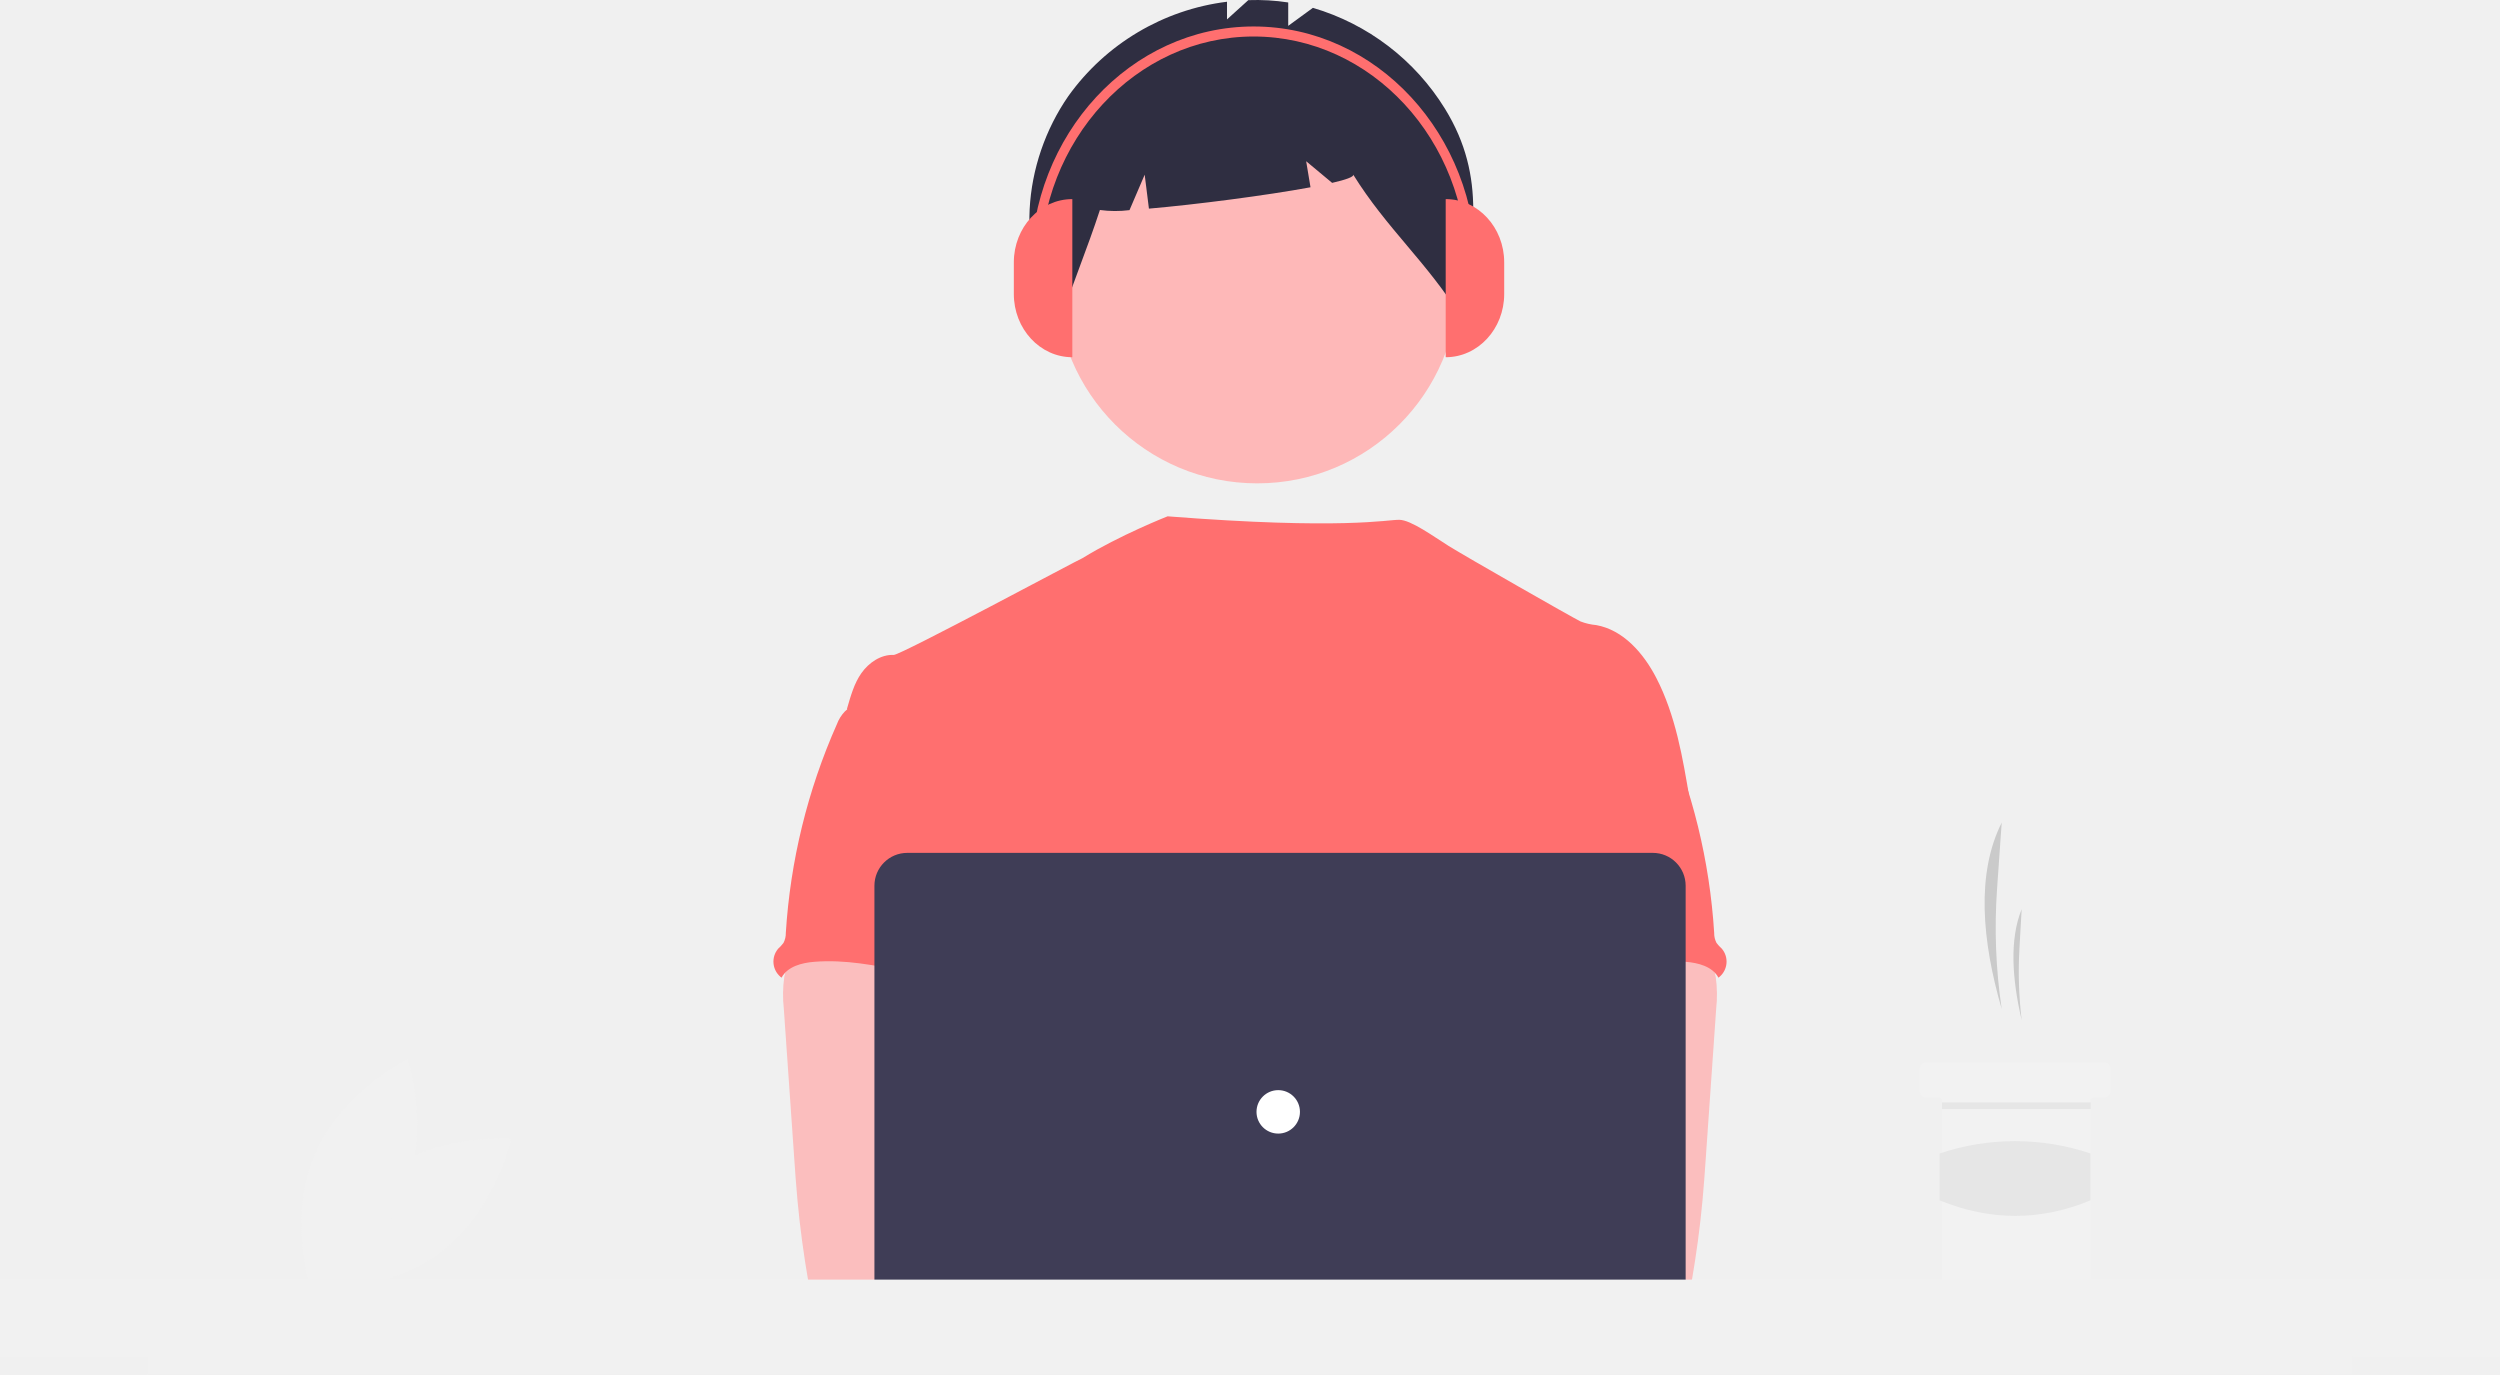
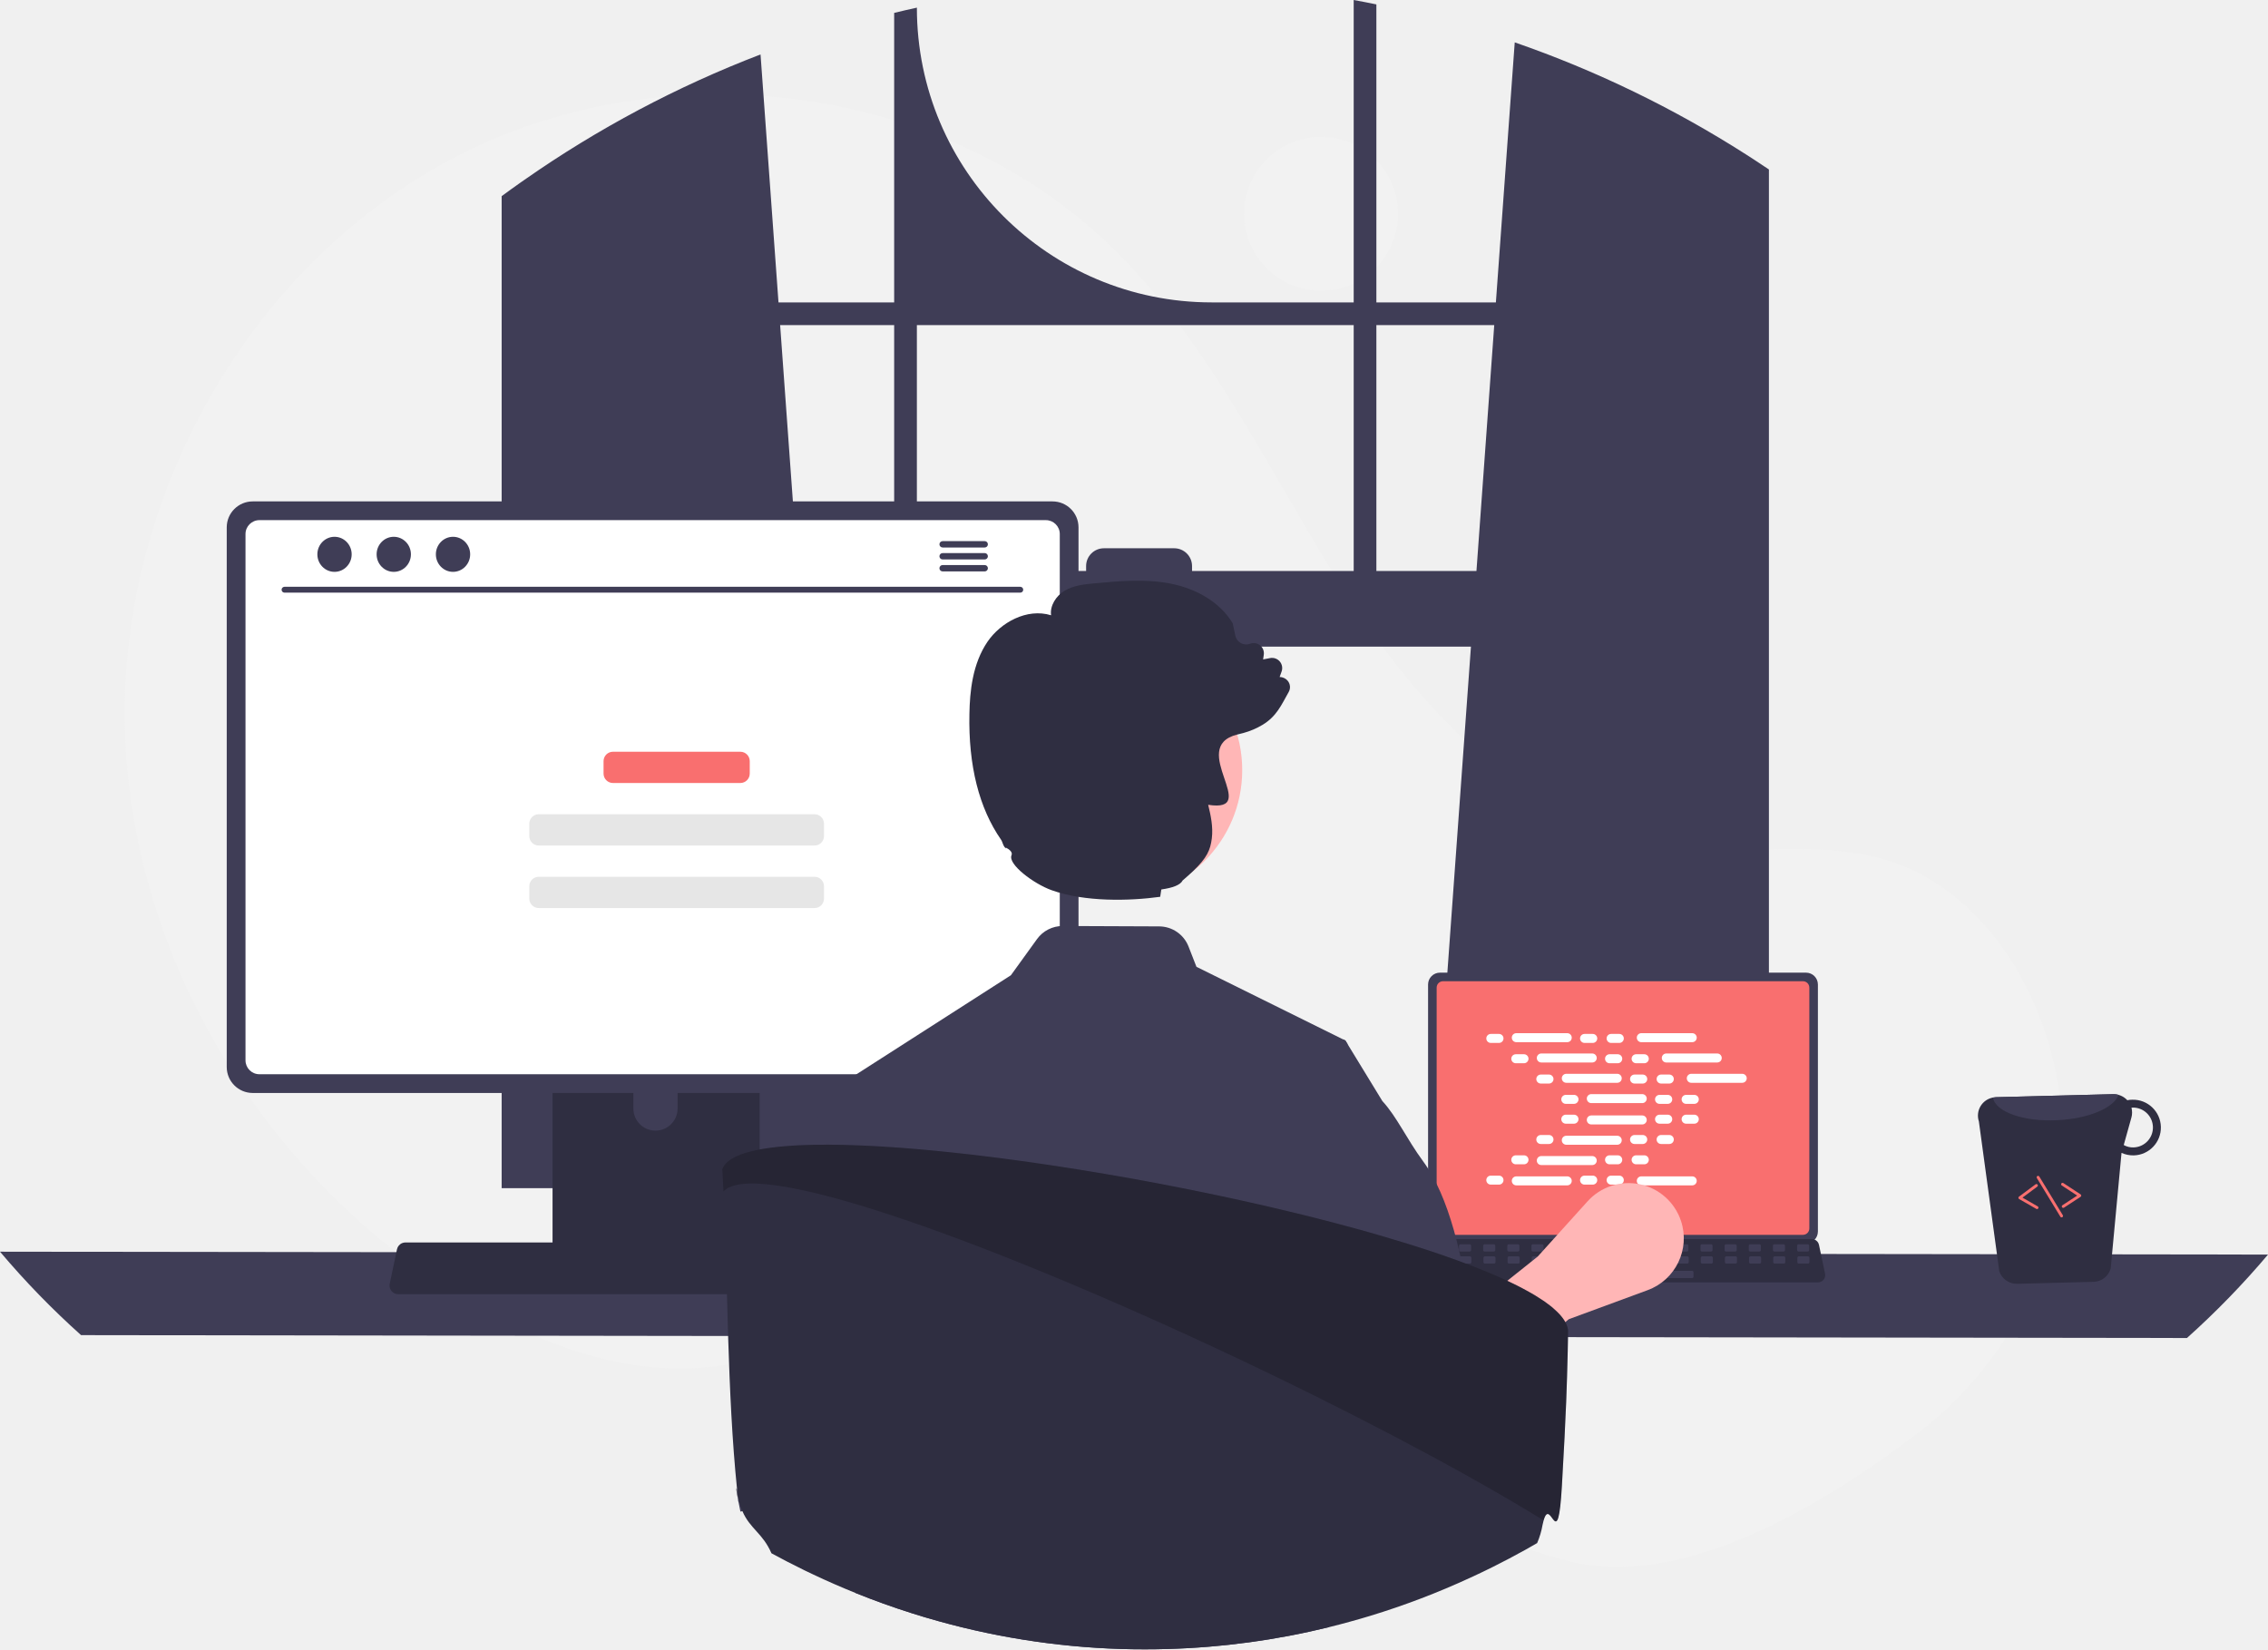
- <svg xmlns="http://www.w3.org/2000/svg" id="a57f6051-90d9-4b0f-831b-7c7398482616" data-name="Layer 1" width="878.63" height="483" viewBox="0 0 878.63 483">
-   <path d="M294.716,621.203c-19.511,14.544-25.04,40.135-25.04,40.135s26.104,2.009,45.615-12.535,25.04-40.135,25.04-40.135S314.227,606.659,294.716,621.203Z" transform="translate(-160.6848 -208.5)" fill="#f1f1f1" />
-   <path d="M302.844,628.032c-9.377,22.456-32.862,34.028-32.862,34.028s-8.281-24.837,1.096-47.293,32.862-34.028,32.862-34.028S312.221,605.576,302.844,628.032Z" transform="translate(-160.6848 -208.5)" fill="#f1f1f1" />
-   <path d="M864.187,563.114h0a194.657,194.657,0,0,1-1.633-42.195l1.633-23.307h0c-9,17.908-6.966,41.479,0,65.502Z" transform="translate(-160.6848 -208.5)" fill="#cacaca" />
-   <path d="M871.205,567.013h0a143.091,143.091,0,0,1-.786-25.116l.786-13.873h0C866.875,538.683,867.854,552.713,871.205,567.013Z" transform="translate(-160.6848 -208.5)" fill="#cacaca" />
-   <path d="M902.401,584.17v7.798a2.352,2.352,0,0,1-2.339,2.339h-3.899a.777.777,0,0,0-.78.78v63.943a2.351,2.351,0,0,1-2.339,2.339H845.476a2.341,2.341,0,0,1-2.339-2.339V595.087a.782.782,0,0,0-.78-.78H837.678a2.341,2.341,0,0,1-2.339-2.339v-7.798a2.336,2.336,0,0,1,2.339-2.339h62.383A2.346,2.346,0,0,1,902.401,584.17Z" transform="translate(-160.6848 -208.5)" fill="#f2f2f2" />
-   <rect x="682.522" y="387.445" width="52.246" height="2.339" fill="#e6e6e6" />
-   <path d="M895.383,630.369c-17.483,7.235-35.156,7.315-53.026,0v-16.481a83.274,83.274,0,0,1,53.026,0Z" transform="translate(-160.6848 -208.5)" fill="#e6e6e6" />
-   <circle id="fff0188c-9915-4c0d-8339-9317a77083e8" data-name="Ellipse 276" cx="441.853" cy="99.211" r="70.666" fill="#feb8b8" />
-   <path id="ac220ed6-7c3f-4d1e-8d82-3295770c496a" data-name="Path 1461" d="M668.54,246.746a81.614,81.614,0,0,0-46.43-35.492l-8.675,6.331v-8.22a75.123,75.123,0,0,0-14.032-.817l-7.485,6.772V209.11a80.834,80.834,0,0,0-55.763,33.169c-16.254,23.432-18.998,56.032-3.011,79.652,4.388-13.487,9.715-26.142,14.104-39.628a39.916,39.916,0,0,0,10.399.05l5.339-12.459,1.492,11.931c16.55-1.441,41.096-4.607,56.785-7.508l-1.526-9.154,9.128,7.606c4.806-1.106,7.66-2.11,7.425-2.877,11.668,18.811,25.948,30.826,37.616,49.637C678.337,293.006,683.437,270.951,668.54,246.746Z" transform="translate(-160.6848 -208.5)" fill="#2f2e41" />
-   <path d="M754.52,489.43c-2.43-14.619-4.936-29.519-11.731-42.689-4.466-8.626-11.554-16.847-21.11-18.552a20.422,20.422,0,0,1-5.497-1.272c-2.8-1.349-40.425-22.827-46.405-26.568-5.135-3.212-13.24-9.158-17.327-9.158-4.112-.09-19.878,3.579-81.414-1.231,0,0-16.905,6.663-29.985,14.743-.198-.131-63.869,34.06-66.261,33.97-4.53-.191-8.741,2.71-11.338,6.362-2.596,3.652-3.814,8.174-5.089,12.546,13.907,30.97,26.631,61.98,40.539,92.95a7.931,7.931,0,0,1,1.006,3.815,9.31,9.31,0,0,1-1.73,3.815c-6.82,10.956-6.603,24.736-5.858,37.613.746,12.877,1.668,26.478-4.087,38.02-1.565,3.169-3.601,6.069-5.089,9.238-3.486,7.177-4.746,30.131-2.71,37.842l255.121,7.309C730.067,673.102,754.52,489.43,754.52,489.43Z" transform="translate(-160.6848 -208.5)" fill="#ff6f6f" />
-   <path id="bb46eb08-8e3e-4ac5-913b-26d221d967b9" data-name="Path 1421" d="M436.31,551.903a45.043,45.043,0,0,0-.153,11.109l3.657,52.513c.343,4.949.681,9.887,1.146,14.824.877,9.581,2.188,19.086,3.815,28.578a5.09,5.09,0,0,0,5.216,4.949c16.096,3.406,32.726,3.27,49.153,2.342,25.067-1.399,89.198-4.046,93.116-9.136s1.635-13.322-3.474-17.438-89.739-14.149-89.739-14.149c.827-6.553,3.321-12.724,5.688-18.946,4.25-11.035,8.22-22.432,8.297-34.253s-4.377-24.25-14.061-31.022c-7.966-5.56-18.221-6.591-27.928-6.362-7.062.203-19.265-1.489-25.716,1.272C440.223,538.431,437.264,546.905,436.31,551.903Z" transform="translate(-160.6848 -208.5)" fill="#fbbebe" />
-   <path id="efe93a1e-ccdd-49fd-af5f-e26394aa0937" data-name="Path 1430" d="M457.627,458.523a13.17,13.17,0,0,0-2.824,4.518A213.588,213.588,0,0,0,436.862,536.356a7.329,7.329,0,0,1-.827,3.55,15.535,15.535,0,0,1-1.87,2.023,7.024,7.024,0,0,0,.84,9.898q.173.146.356.281c2.099-3.951,7.125-5.242,11.592-5.586,21.389-1.692,42.282,8.259,63.734,7.508-1.514-5.23-3.691-10.256-4.925-15.548-5.459-23.502,8.156-49.089-.191-71.726-1.667-4.53-4.453-8.983-8.843-10.968a23.555,23.555,0,0,0-5.662-1.499c-5.421-.98-16.212-5.166-21.453-3.486-1.935.624-2.697,2.443-4.301,3.542C462.877,455.902,459.646,456.474,457.627,458.523Z" transform="translate(-160.6848 -208.5)" fill="#ff6f6f" />
-   <path id="a38c3c09-000b-42b7-8619-0229d8aff5e9" data-name="Path 1421" d="M754.672,536.183c-6.451-2.762-18.653-1.069-25.716-1.272-9.707-.229-19.962.802-27.928,6.362-9.684,6.772-14.137,19.201-14.061,31.022s4.046,23.218,8.297,34.253c2.366,6.222,4.861,12.393,5.688,18.946,0,0-84.63,10.034-89.739,14.149s-7.392,12.348-3.474,17.438,126.173,10.2,142.269,6.794a5.09,5.09,0,0,0,5.216-4.949c1.627-9.491,2.937-18.996,3.815-28.578.465-4.937.802-9.874,1.146-14.824l3.657-52.513a45.043,45.043,0,0,0-.153-11.109C762.736,546.905,759.777,538.431,754.672,536.183Z" transform="translate(-160.6848 -208.5)" fill="#fbbebe" />
-   <path id="bd3879bf-5d05-49be-b690-c4d97e29a2ab" data-name="Path 1430" d="M734.687,454.346c-1.603-1.099-2.366-2.918-4.301-3.542-5.241-1.68-16.032,2.507-21.453,3.486a23.555,23.555,0,0,0-5.662,1.499c-4.389,1.985-7.175,6.438-8.843,10.968-8.347,22.637,5.268,48.224-.191,71.726-1.234,5.293-3.411,10.318-4.925,15.548,21.453.751,42.346-9.2,63.734-7.508,4.467.343,9.493,1.635,11.592,5.586q.183-.135.356-.281a7.024,7.024,0,0,0,.84-9.898,15.535,15.535,0,0,1-1.87-2.023,7.329,7.329,0,0,1-.827-3.55,213.588,213.588,0,0,0-17.941-73.316,13.17,13.17,0,0,0-2.824-4.518C740.354,456.474,737.123,455.902,734.687,454.346Z" transform="translate(-160.6848 -208.5)" fill="#ff6f6f" />
-   <circle cx="420.924" cy="438.81" r="19.073" fill="#fbbebe" />
-   <circle cx="463.156" cy="438.81" r="19.073" fill="#fbbebe" />
-   <path d="M741.572,690.288H479.542a11.552,11.552,0,0,1-11.539-11.539V519.783a11.552,11.552,0,0,1,11.539-11.539H741.572a11.552,11.552,0,0,1,11.539,11.539V678.75A11.552,11.552,0,0,1,741.572,690.288Z" transform="translate(-160.6848 -208.5)" fill="#3f3d56" />
-   <circle id="bf1cdf42-3b4f-4239-91c9-f6802a29e918" data-name="Ellipse 263" cx="449.236" cy="390.766" r="7.635" fill="#fff" />
-   <polygon points="878.63 449.724 0 449.724 0 476.724 51.97 476.724 51.97 483 826.68 483 826.68 476.724 878.63 476.724 878.63 449.724" fill="#f1f1f1" />
-   <path d="M537.556,334.049h0c-11.355,0-20.559-9.952-20.559-22.229h0V300.705c0-12.277,9.205-22.229,20.559-22.229h0v55.574Z" transform="translate(-160.6848 -208.5)" fill="#ff6f6f" />
-   <path d="M668.779,278.476h0c11.355,0,20.559,9.952,20.559,22.229v11.115c0,12.277-9.205,22.229-20.559,22.229h0V278.476Z" transform="translate(-160.6848 -208.5)" fill="#ff6f6f" />
-   <path d="M679.553,302.452h-3.262c0-44.73-33.656-81.121-75.026-81.121-41.369,0-75.026,36.391-75.026,81.121h-3.262c0-46.675,35.12-84.648,78.288-84.648C644.433,217.804,679.553,255.777,679.553,302.452Z" transform="translate(-160.6848 -208.5)" fill="#ff6f6f" />
+ <svg xmlns="http://www.w3.org/2000/svg" data-name="Layer 1" width="786.82" height="572.258" viewBox="0 0 786.82 572.258">
+   <circle cx="458.321" cy="74.182" r="26.701" fill="#f2f2f2" />
+   <path d="M872.038,661.023c39.688-30.229,58.644-81.025,46.776-129.482q-.442-1.806-.934-3.604c-7.867-28.763-27.332-56.101-55.7-65.291-23.82-7.717-49.82-1.783-74.669-4.851-48.781-6.024-86.601-45.494-113.211-86.819-26.611-41.325-47.062-87.583-82.422-121.724-58.285-56.275-153.362-68.391-225.627-31.76C293.987,254.121,247.955,335.391,249.918,416.386c1.963,80.995,50.046,158.432,119.875,199.517,25.652,15.093,55.321,25.785,84.848,22.044,25.62-3.246,48.899-17.013,74.399-21.1,40.091-6.426,79.927,11.701,114.603,32.824,34.676,21.123,68.17,46.16,107.574,55.952C789.478,715.131,836.881,687.801,872.038,661.023Z" transform="translate(-206.59 -163.8711)" fill="#f2f2f2" />
+   <path d="M815.016,219.191c-.87-.58-1.75-1.13-2.62-1.69a380.24,380.24,0,0,0-80.31-38.93l-6.54,90.22h-41.46v-103.39c-2.61-.54-5.24-1.05-7.87-1.53v104.92H626.946A102.27,102.27,0,0,1,524.676,166.521v-0c-2.64.57-5.26,1.18-7.88,1.83v100.44h-40.13l-6.23-86.03a380.858,380.858,0,0,0-81.94,43.53c-.44.3-.88.61-1.31.91-2.21,1.55-4.39,3.13-6.56,4.73v344.19h118.27l-2.09-28.95-11.5-158.95h231.59l-11.5,158.95-2.09,28.95h116.96v-353.45Q817.656,220.901,815.016,219.191Zm-298.22,142.78h-33.39l-6.17-85.3h39.56Zm159.42,0h-56.08v-1.69a6.18,6.18,0,0,0-6.19-6.18h-24.38a6.178,6.178,0,0,0-6.18,6.18v1.69h-58.71v-85.3h151.54Zm7.87,0v-85.3h40.89l-6.17,85.3Z" transform="translate(-206.59 -163.8711)" fill="#3f3d56" />
+   <path d="M206.59,598.162a289.003,289.003,0,0,0,28.12,28.95l730.58,1a289.003,289.003,0,0,0,28.12-28.95Z" transform="translate(-206.59 -163.8711)" fill="#3f3d56" />
+   <path d="M702.02,505.462v85.704a4.122,4.122,0,0,0,4.119,4.119H833.143a4.122,4.122,0,0,0,4.119-4.119v-85.704a4.124,4.124,0,0,0-4.119-4.115H706.139A4.124,4.124,0,0,0,702.02,505.462Z" transform="translate(-206.59 -163.8711)" fill="#3f3d56" />
+   <path d="M704.999,506.529V590.109a2.205,2.205,0,0,0,2.201,2.201H832.086a2.205,2.205,0,0,0,2.201-2.201V506.529a2.206,2.206,0,0,0-2.201-2.206H707.201A2.206,2.206,0,0,0,704.999,506.529Z" transform="translate(-206.59 -163.8711)" fill="#f96f6f" />
+   <path d="M699.364,607.881a2.47,2.47,0,0,0,1.943.93H837.299a2.502,2.502,0,0,0,2.446-3.016l-2.111-10.027a2.507,2.507,0,0,0-1.558-1.818,2.425,2.425,0,0,0-.888-.168H703.41a2.424,2.424,0,0,0-.888.168,2.507,2.507,0,0,0-1.558,1.818l-2.111,10.027A2.501,2.501,0,0,0,699.364,607.881Z" transform="translate(-206.59 -163.8711)" fill="#2f2e41" />
+   <rect x="830.034" y="595.588" width="4.188" height="2.513" rx="0.488" transform="translate(1457.666 1029.819) rotate(-180)" fill="#3f3d56" />
+   <rect x="821.657" y="595.588" width="4.188" height="2.513" rx="0.488" transform="translate(1440.912 1029.819) rotate(-180)" fill="#3f3d56" />
+   <rect x="813.28" y="595.588" width="4.188" height="2.513" rx="0.488" transform="translate(1424.158 1029.819) rotate(-180)" fill="#3f3d56" />
+   <rect x="804.903" y="595.588" width="4.188" height="2.513" rx="0.488" transform="translate(1407.404 1029.819) rotate(-180)" fill="#3f3d56" />
+   <rect x="796.526" y="595.588" width="4.188" height="2.513" rx="0.488" transform="translate(1390.65 1029.819) rotate(-180)" fill="#3f3d56" />
+   <rect x="788.149" y="595.588" width="4.188" height="2.513" rx="0.488" transform="translate(1373.896 1029.819) rotate(-180)" fill="#3f3d56" />
+   <rect x="779.772" y="595.588" width="4.188" height="2.513" rx="0.488" transform="translate(1357.142 1029.819) rotate(-180)" fill="#3f3d56" />
+   <rect x="771.395" y="595.588" width="4.188" height="2.513" rx="0.488" transform="translate(1340.388 1029.819) rotate(-180)" fill="#3f3d56" />
+   <rect x="763.018" y="595.588" width="4.188" height="2.513" rx="0.488" transform="translate(1323.634 1029.819) rotate(-180)" fill="#3f3d56" />
+   <rect x="754.641" y="595.588" width="4.188" height="2.513" rx="0.488" transform="translate(1306.88 1029.819) rotate(-180)" fill="#3f3d56" />
+   <rect x="746.264" y="595.588" width="4.188" height="2.513" rx="0.488" transform="translate(1290.126 1029.819) rotate(-180)" fill="#3f3d56" />
+   <rect x="737.887" y="595.588" width="4.188" height="2.513" rx="0.488" transform="translate(1273.372 1029.819) rotate(-180)" fill="#3f3d56" />
+   <rect x="729.51" y="595.588" width="4.188" height="2.513" rx="0.488" transform="translate(1256.618 1029.819) rotate(-180)" fill="#3f3d56" />
+   <rect x="721.133" y="595.588" width="4.188" height="2.513" rx="0.488" transform="translate(1239.865 1029.819) rotate(-180)" fill="#3f3d56" />
+   <rect x="712.756" y="595.588" width="4.188" height="2.513" rx="0.488" transform="translate(1223.111 1029.819) rotate(-180)" fill="#3f3d56" />
+   <rect x="704.379" y="595.588" width="4.188" height="2.513" rx="0.488" transform="translate(1206.357 1029.819) rotate(-180)" fill="#3f3d56" />
+   <rect x="830.133" y="599.777" width="4.188" height="2.513" rx="0.488" transform="translate(1457.864 1038.196) rotate(-180)" fill="#3f3d56" />
+   <rect x="821.756" y="599.777" width="4.188" height="2.513" rx="0.488" transform="translate(1441.11 1038.196) rotate(-180)" fill="#3f3d56" />
+   <rect x="813.379" y="599.777" width="4.188" height="2.513" rx="0.488" transform="translate(1424.356 1038.196) rotate(-180)" fill="#3f3d56" />
+   <rect x="805.002" y="599.777" width="4.188" height="2.513" rx="0.488" transform="translate(1407.602 1038.196) rotate(-180)" fill="#3f3d56" />
+   <rect x="796.625" y="599.777" width="4.188" height="2.513" rx="0.488" transform="translate(1390.848 1038.196) rotate(-180)" fill="#3f3d56" />
+   <rect x="788.248" y="599.777" width="4.188" height="2.513" rx="0.488" transform="translate(1374.094 1038.196) rotate(-180)" fill="#3f3d56" />
+   <rect x="779.871" y="599.777" width="4.188" height="2.513" rx="0.488" transform="translate(1357.34 1038.196) rotate(-180)" fill="#3f3d56" />
+   <rect x="771.494" y="599.777" width="4.188" height="2.513" rx="0.488" transform="translate(1340.586 1038.196) rotate(-180)" fill="#3f3d56" />
+   <rect x="763.117" y="599.777" width="4.188" height="2.513" rx="0.488" transform="translate(1323.832 1038.196) rotate(-180)" fill="#3f3d56" />
+   <rect x="754.74" y="599.777" width="4.188" height="2.513" rx="0.488" transform="translate(1307.078 1038.196) rotate(-180)" fill="#3f3d56" />
+   <rect x="746.363" y="599.777" width="4.188" height="2.513" rx="0.488" transform="translate(1290.324 1038.196) rotate(-180)" fill="#3f3d56" />
+   <rect x="737.986" y="599.777" width="4.188" height="2.513" rx="0.488" transform="translate(1273.57 1038.196) rotate(-180)" fill="#3f3d56" />
+   <rect x="729.609" y="599.777" width="4.188" height="2.513" rx="0.488" transform="translate(1256.816 1038.196) rotate(-180)" fill="#3f3d56" />
+   <rect x="721.232" y="599.777" width="4.188" height="2.513" rx="0.488" transform="translate(1240.062 1038.196) rotate(-180)" fill="#3f3d56" />
+   <rect x="712.855" y="599.777" width="4.188" height="2.513" rx="0.488" transform="translate(1223.309 1038.196) rotate(-180)" fill="#3f3d56" />
+   <rect x="704.478" y="599.777" width="4.188" height="2.513" rx="0.488" transform="translate(1206.555 1038.196) rotate(-180)" fill="#3f3d56" />
+   <rect x="760.604" y="604.803" width="33.508" height="2.513" rx="0.488" transform="translate(1348.126 1048.248) rotate(-180)" fill="#3f3d56" />
+   <rect x="515.631" y="358.737" width="5.966" height="3.122" rx="1.561" fill="#fff" />
+   <rect x="548.154" y="358.737" width="5.966" height="3.122" rx="1.561" fill="#fff" />
+   <rect x="557.369" y="358.737" width="5.966" height="3.122" rx="1.561" fill="#fff" />
+   <rect x="524.477" y="358.477" width="20.796" height="3.122" rx="1.561" fill="#fff" />
+   <rect x="567.841" y="358.477" width="20.796" height="3.122" rx="1.561" fill="#fff" />
+   <rect x="524.304" y="365.784" width="5.966" height="3.122" rx="1.561" fill="#fff" />
+   <rect x="556.827" y="365.784" width="5.966" height="3.122" rx="1.561" fill="#fff" />
+   <rect x="566.042" y="365.784" width="5.966" height="3.122" rx="1.561" fill="#fff" />
+   <rect x="533.15" y="365.523" width="20.796" height="3.122" rx="1.561" fill="#fff" />
+   <rect x="576.514" y="365.523" width="20.796" height="3.122" rx="1.561" fill="#fff" />
+   <rect x="532.977" y="372.83" width="5.966" height="3.122" rx="1.561" fill="#fff" />
+   <rect x="565.5" y="372.83" width="5.966" height="3.122" rx="1.561" fill="#fff" />
+   <rect x="574.715" y="372.83" width="5.966" height="3.122" rx="1.561" fill="#fff" />
+   <rect x="541.823" y="372.57" width="20.796" height="3.122" rx="1.561" fill="#fff" />
+   <rect x="585.187" y="372.57" width="20.796" height="3.122" rx="1.561" fill="#fff" />
+   <rect x="541.649" y="379.877" width="5.966" height="3.122" rx="1.561" fill="#fff" />
+   <rect x="574.172" y="379.877" width="5.966" height="3.122" rx="1.561" fill="#fff" />
+   <rect x="583.387" y="379.877" width="5.966" height="3.122" rx="1.561" fill="#fff" />
+   <rect x="550.496" y="379.617" width="20.796" height="3.122" rx="1.561" fill="#fff" />
+   <rect x="548.154" y="407.898" width="5.966" height="3.122" rx="1.561" fill="#fff" />
+   <rect x="557.369" y="407.898" width="5.966" height="3.122" rx="1.561" fill="#fff" />
+   <rect x="567.841" y="408.158" width="20.796" height="3.122" rx="1.561" fill="#fff" />
+   <rect x="515.631" y="407.898" width="5.966" height="3.122" rx="1.561" fill="#fff" />
+   <rect x="524.477" y="408.158" width="20.796" height="3.122" rx="1.561" fill="#fff" />
+   <rect x="524.304" y="400.851" width="5.966" height="3.122" rx="1.561" fill="#fff" />
+   <rect x="556.827" y="400.851" width="5.966" height="3.122" rx="1.561" fill="#fff" />
+   <rect x="566.042" y="400.851" width="5.966" height="3.122" rx="1.561" fill="#fff" />
+   <rect x="533.15" y="401.111" width="20.796" height="3.122" rx="1.561" fill="#fff" />
+   <rect x="532.977" y="393.804" width="5.966" height="3.122" rx="1.561" fill="#fff" />
+   <rect x="565.5" y="393.804" width="5.966" height="3.122" rx="1.561" fill="#fff" />
+   <rect x="574.715" y="393.804" width="5.966" height="3.122" rx="1.561" fill="#fff" />
+   <rect x="541.823" y="394.064" width="20.796" height="3.122" rx="1.561" fill="#fff" />
+   <rect x="541.649" y="386.758" width="5.966" height="3.122" rx="1.561" fill="#fff" />
+   <rect x="574.172" y="386.758" width="5.966" height="3.122" rx="1.561" fill="#fff" />
+   <rect x="583.387" y="386.758" width="5.966" height="3.122" rx="1.561" fill="#fff" />
+   <rect x="550.496" y="387.018" width="20.796" height="3.122" rx="1.561" fill="#fff" />
+   <path d="M711.507,654.353l-13.35-21.102,41.902-33.403,17.295-19.161a19.161,19.161,0,0,1,32.418,6.828h0a19.161,19.161,0,0,1-11.57,23.991l-27.349,10.075Z" transform="translate(-206.59 -163.8711)" fill="#ffb6b6" />
+   <path d="M398.28,501.352v102.56h71.85v-102.56a3.448,3.448,0,0,0-2.43-3.3,3.175,3.175,0,0,0-1.03-.16H401.75A3.463,3.463,0,0,0,398.28,501.352Zm28.04,35.24a7.67,7.67,0,0,1,15.34,0v11.9a7.67,7.67,0,0,1-15.34,0Z" transform="translate(-206.59 -163.8711)" fill="#2f2e41" />
+   <path d="M398.06,600.632v9.89a1.946,1.946,0,0,0,1.93,1.94h68.43a1.94,1.94,0,0,0,1.93-1.94v-9.89Z" transform="translate(-206.59 -163.8711)" fill="#3f3d56" />
+   <path d="M285.25,346.832V534.092a9.007,9.007,0,0,0,9,9h277.5a9.007,9.007,0,0,0,9-9V346.832a9.011,9.011,0,0,0-9-8.99H294.25A9.012,9.012,0,0,0,285.25,346.832Z" transform="translate(-206.59 -163.8711)" fill="#3f3d56" />
+   <path d="M291.76,349.162v182.62a4.818,4.818,0,0,0,4.81,4.81H569.44a4.818,4.818,0,0,0,4.81-4.81v-182.62a4.82,4.82,0,0,0-4.81-4.82H296.57A4.821,4.821,0,0,0,291.76,349.162Z" transform="translate(-206.59 -163.8711)" fill="#fff" />
+   <path d="M342.4,611.792a2.948,2.948,0,0,0,2.32,1.11h162.34a2.987,2.987,0,0,0,2.92-3.6l-2.52-11.97a2.993,2.993,0,0,0-1.86-2.17,2.895,2.895,0,0,0-1.06-.2H347.23a2.894,2.894,0,0,0-1.06.2,2.992,2.992,0,0,0-1.86,2.17l-2.52,11.97A2.985,2.985,0,0,0,342.4,611.792Z" transform="translate(-206.59 -163.8711)" fill="#2f2e41" />
+   <path d="M560.585,369.499H305.261a1.016,1.016,0,0,1,0-2.031H560.585a1.016,1.016,0,0,1,0,2.031Z" transform="translate(-206.59 -163.8711)" fill="#3f3d56" />
+   <ellipse cx="116.051" cy="192.33" rx="5.95" ry="6.083" fill="#3f3d56" />
+   <ellipse cx="136.607" cy="192.33" rx="5.95" ry="6.083" fill="#3f3d56" />
+   <ellipse cx="157.163" cy="192.33" rx="5.95" ry="6.083" fill="#3f3d56" />
+   <path d="M548.206,351.622h-14.6a1.105,1.105,0,0,0,0,2.21h14.6a1.105,1.105,0,0,0,0-2.21Z" transform="translate(-206.59 -163.8711)" fill="#3f3d56" />
+   <path d="M548.206,355.772h-14.6a1.105,1.105,0,0,0,0,2.21h14.6a1.105,1.105,0,0,0,0-2.21Z" transform="translate(-206.59 -163.8711)" fill="#3f3d56" />
+   <path d="M548.206,359.922h-14.6a1.105,1.105,0,0,0,0,2.21h14.6a1.105,1.105,0,0,0,0-2.21Z" transform="translate(-206.59 -163.8711)" fill="#3f3d56" />
+   <path d="M900.186,604.972a6.416,6.416,0,0,0,6.183,4.331l26.492-.682a6.329,6.329,0,0,0,5.981-4.657l3.749-40.087a9.794,9.794,0,0,0,4.238.871,9.661,9.661,0,1,0-.485-19.317,8.184,8.184,0,0,0-1.736.181,6.548,6.548,0,0,0-4.874-2.103l-40.751,1.052a5.853,5.853,0,0,0-1.005.125,6.365,6.365,0,0,0-4.873,8.265Zm43.173-43.817,2.668-9.553a6.506,6.506,0,0,0,.02-3.375c.129-0.0.244-.062.373-.062a6.91,6.91,0,0,1,.324,13.817A6.505,6.505,0,0,1,943.359,561.156Z" transform="translate(-206.59 -163.8711)" fill="#2f2e41" />
+   <path d="M897.978,544.686c.868,4.964,10.629,8.454,22.366,7.847,10.793-.497,19.617-4.287,21.234-8.778a6.025,6.025,0,0,0-1.844-.246l-40.751,1.052A5.853,5.853,0,0,0,897.978,544.686Z" transform="translate(-206.59 -163.8711)" fill="#3f3d56" />
+   <path d="M922.494,582.944a.497.497,0,0,0,.151-.066l5.753-3.766a.499.499,0,0,0,0-.836l-5.98-3.917a.5.5,0,1,0-.548.836l5.341,3.498-5.114,3.348a.5.5,0,0,0,.396.903Z" transform="translate(-206.59 -163.8711)" fill="#f96f6f" />
+   <path d="M913.408,583.363a.5.5,0,0,0,.126-.918l-5.303-3.04,5.126-3.807a.5.5,0,1,0-.596-.802l-5.739,4.263a.5.5,0,0,0,.049.835l5.965,3.42A.5.5,0,0,0,913.408,583.363Z" transform="translate(-206.59 -163.8711)" fill="#f96f6f" />
+   <path d="M921.922,586.244a.482.482,0,0,0,.137-.058.5.5,0,0,0,.168-.687l-8.155-13.408a.5.5,0,0,0-.854.521l8.155,13.408A.5.5,0,0,0,921.922,586.244Z" transform="translate(-206.59 -163.8711)" fill="#f96f6f" />
+   <rect x="209.385" y="260.827" width="50.719" height="10.846" rx="3.264" fill="#f96f6f" />
+   <rect x="183.626" y="282.519" width="102.236" height="10.846" rx="3.264" fill="#e6e6e6" />
+   <rect x="183.626" y="304.21" width="102.236" height="10.846" rx="3.264" fill="#e6e6e6" />
+   <path d="M497.301,540.717l.217.684.011.023,6.525,19.838,7.506,22.861,14.123,42.961.137,6.673v.023l1.049,53.684-2.909,7.278,3.274,11.932s-1.506-18.037-9.582-7.679c-4.574,5.886-9.925,11.91-14.317,17.556q9.6,3.884,19.507,7.027c1.426.456,2.863.89,4.301,1.323q.462.137.924.274a266.863,266.863,0,0,0,67.351,10.826c1.186.034,2.35.057,3.479.08.399.011.787.023,1.175.023,1.278.011,2.544.023,3.822.023q3.867,0,7.7-.114a266.853,266.853,0,0,0,56.091-7.586c-.125-7.586-.468-16.45-.958-25.918-.228-4.643-5.35-9.674-5.658-14.533-.217-3.65,4.381-7.084,4.141-10.792-1.551-22.827-3.491-14.064-4.928-30.229q-.222-2.379-.411-4.552c-.924-10.381-1.563-16.872-1.563-16.872l6.137-38.683,9.639-60.734-.742-1.221-.833-.411-50.844-25.165-2.761-7.073a10.979,10.979,0,0,0-10.141-6.947l-33.493-.137a10.931,10.931,0,0,0-8.909,4.529l-9.069,12.56Z" transform="translate(-206.59 -163.8711)" fill="#3f3d56" />
+   <path d="M533.407,617.525,525.82,633.758l-5.179,11.088-8.909,46.646-4.46,4.734L503.45,679.467l-39.998,8.881c-1.312-7.29-.351.247-1.161-7.75.228-.228.468-.456.707-.685.639-.593,1.175-1.152,1.164-1.688-.456-27.584.913-74.526,12.343-102.966a60.053,60.053,0,0,1,7.027-13.107c.228-.308.445-.616.662-.924,5.27-7.381,8.601-14.647,13.324-19.815v-.011a.53.53,0,0,0,.08-.08.157.157,0,0,0,.046-.034l32.443-17.203,1.392,39.105.992,28.109Z" transform="translate(-206.59 -163.8711)" fill="#3f3d56" />
+   <path d="M650.391,622.135l9.476,20.275,3.307,7.061,8.907,46.642,4.446,4.723,3.83-16.755,1.8-.369,32.459-6.722,9.461,30.046a17.984,17.984,0,0,0-3.261-22.506c-.646-.585-1.184-1.154-1.169-1.692.538-32.443-1.446-91.684-19.367-116.066-5.692-7.738-9.107-15.445-14.076-20.829-.015-.015-.015-.031-.031-.031L674.081,526.114l-.738-1.215-.831-.415Z" transform="translate(-206.59 -163.8711)" fill="#3f3d56" />
+   <circle id="a657ec4b-47ce-4d2a-9c58-81a811696ca9" data-name="Ellipse 5" cx="386.397" cy="267.201" r="44.558" fill="#ffb6b6" />
+   <path d="M653.212,399.948a3.759,3.759,0,0,0-2.69-1.19l.67-1.86a3.528,3.528,0,0,0-3.96-4.7l-2.44.47.23-1.63a3.534,3.534,0,0,0-4.73-3.82,3.766,3.766,0,0,1-3.24-.23,3.846,3.846,0,0,1-1.92-2.61l-.85-4.1-.09-.22c-4.14-6.9-12.1-11.92-21.84-13.76-8.67-1.65-17.56-.81-26.13-.02-3.4.32-7.24.68-10.44,2.64-2.72,1.68-5.02,5.04-4.55,8.43-8.45-2.59-17.51,2.58-22,9.1-5.32,7.76-6.19,17.48-6.33,25.08-.38,17.98,3.33,32.69,11,43.73.56.8.7,2.47,1.81,3.03l-.23-.37c1.24.62,2.5,1.62,2.03,2.69-1.35,3.08,7.62,9.89,13.94,12.14,11.53,4.11,26.86,3.76,37.64,2.28l.38-2.55c3.89-.53,6.63-1.54,7.4-3.12,1.36-1.16,2.52-2.2,3.53-3.16l.01-.01c.02-.02.06-.05.08-.07,4.87-4.67,6-7.33,6.51-11.38.49-3.97-.38-8-1.27-11.63,18.74,2.9-7.38-19.96,10.08-24.38a5.434,5.434,0,0,1,.61-.15c.51-.12,1.02-.24,1.51-.38a26.448,26.448,0,0,0,6.72-2.87c4.88-2.97,6.49-6.91,9.01-11.35A3.427,3.427,0,0,0,653.212,399.948Z" transform="translate(-206.59 -163.8711)" fill="#2f2e41" />
+   <path d="M750.582,625.308c-.01,1.75-.03,4.2-.11,7.23q-.015.63-.03,1.29c-.13,5.57-.26,10.24-.47,15.43-.01.36-.02.71-.04,1.07-.28,7.24-.72,15.67-1.48,29.02-1.41,24.66-3.87,3.39-6.34,12.04-.12.43-.25.94-.37,1.54a27.916,27.916,0,0,1-1.88,6.33c-1.31.78-2.66,1.53-3.99,2.28-3.79,2.11-7.64,4.14-11.52,6.07-2.18,1.08-4.37,2.14-6.57,3.16-.35.16-.69.32-1.03.47a270.887,270.887,0,0,1-34.75,13.26c-2.32.7-4.63,1.38-6.97,2.01-2.44.68-4.88,1.32-7.35,1.92a266.893,266.893,0,0,1-56.09,7.59c-2.55.08-5.12.11-7.7.11-1.28,0-2.54-.01-3.82-.02-.39,0-.78-.01-1.17-.02-1.13-.03-2.3-.05-3.48-.08a266.663,266.663,0,0,1-67.35-10.83l-.93-.27c-1.44-.44-2.87-.87-4.3-1.33q-9.9-3.135-19.51-7.02-7.335-2.955-14.5-6.34a.339.339,0,0,1-.12-.06c-1-.46-2.01-.94-3.01-1.43-.13-.07-.27-.14-.41-.21q-5.595-2.73-11.07-5.72c-3.07-7.05-7.39-8.4-10.07-14.6a25.874,25.874,0,0,1-1.68-5.74c0-.02-.01-.04-.01-.07.28,3.72-1.19-6.6-.01-.04-.01-.12-.02-.25-.03-.4-.03-.36-.07-.8-.13-1.35-3.43-33.49-3.21-71.79-4.7-103.35q-.15-3.06-.31-5.86c-.03-.62-.07-1.23-.11-1.83.07-.18.15-.37.24-.55a1.002,1.002,0,0,1,.07-.15,1.623,1.623,0,0,1,.1-.18c.02-.03.05-.07.07-.1a.917.917,0,0,1,.05-.1c.09-.14.19-.29.3-.43.05-.06.09-.11.14-.16a.808.808,0,0,1,.12-.14.637.637,0,0,1,.11-.13c.04-.04.08-.09.13-.14a.302.302,0,0,1,.08-.08,2.033,2.033,0,0,1,.26-.25,9.624,9.624,0,0,1,1.14-.9c.14-.09.29-.18.43-.28a19.135,19.135,0,0,1,3.17-1.52c.38-.14.76-.27,1.17-.41.15-.04.29-.09.44-.14.22-.07.44-.14.67-.19,1.14-.34,2.37-.63,3.7-.9.16-.03.33-.06.5-.1.24-.05.49-.09.74-.13.34-.06.69-.12,1.04-.18,2.97-.47,6.34-.82,10.06-1.05q.525-.03,1.05-.06c.41-.02.82-.04,1.24-.06.35-.02.71-.03,1.07-.04.35-.02.71-.03,1.08-.04,1.01-.03,2.05-.06,3.11-.08,3.02-.06,6.2-.04,9.54.03,1.55.04,3.13.08,4.75.15.11,0,.21.01.31.01,1.41.05,2.83.11,4.29.19,1.02.05,2.05.1,3.08.16.97.06,1.95.12,2.94.19.77.04,1.54.1,2.32.15.66.05,1.32.1,1.98.14l.9.06c.49.04.98.07,1.48.12,1.1.09,2.2.18,3.32.27,1.11.1,2.24.2,3.37.3s2.27.21,3.41.32c.12.01.23.02.34.03,1.04.11,2.08.21,3.13.32.24.02.49.04.73.07,1.001.101,2.022.218,3.032.326.31.033.618.066.929.1.791.086,1.572.161,2.368.254,1.05.12,2.12.23,3.16.37.81.09,1.62.18,2.43.28,1.27.15,2.56.31,3.85.48.49.06.98.12,1.47.19,3.68.46,7.4.97,11.18,1.5,5.73.81,11.55,1.69,17.41,2.64q8.805,1.425,17.71,3.01c1.5.27,3,.54,4.51.82q1.02.195,2.04.39c1.16.21,2.32.43,3.48.65,1.16.22,2.32.44,3.48.67,1.38.27,2.77.54,4.15.81,9.09,1.8,18.13,3.72,26.95,5.73,1.45.33,2.9.67,4.34,1q4.32,1.005,8.56,2.04c.78.18,1.55.37,2.32.56,1.92.48,3.84.96,5.73,1.45l.33.09c1.39.34,2.75.69,4.11,1.05q4.815,1.26,9.47,2.55,3.09.855,6.11,1.73c3.01.87,5.96,1.75,8.83,2.64.71.22,1.42.44,2.12.65,2.1.65,4.17,1.31,6.18,1.97,1.6.52,3.16,1.05,4.7,1.58q2.31.795,4.53,1.59c.95.34,1.89.7,2.83,1.04,1.35.5,2.68,1,3.98,1.5.4.15.79.31,1.18.46.25.11.49.2.73.3.47.19.95.37,1.41.56.47.18.93.37,1.39.57.45.18.91.37,1.35.56.45.18.89.37,1.33.57.37.15.73.31,1.08.47.71.31,1.42.62,2.11.94.34.16.68.31,1.02.47l.78.36c.11.06.22.11.33.16.25.12.51.25.76.37.58.27,1.15.56,1.71.83.75.38,1.48.76,2.18,1.13.71.38,1.4.76,2.06,1.13.11.06.21.12.32.18.15.08.3.17.45.25.51.29,1,.59,1.49.88.96.59,1.87,1.17,2.72,1.75.19.13.37.26.56.38.63.45,1.23.89,1.79,1.34,0,.01,0,.01.01.01.19.14.37.29.55.43.15.14.31.26.46.4.52.45,1,.88,1.44,1.32a5.667,5.667,0,0,1,.42.43,1.208,1.208,0,0,1,.16.16c.2.2.38.4.55.6a.553.553,0,0,1,.07.09c.24.28.46.56.67.84.1.14.21.28.3.42.12.17.24.35.34.52.09.14.17.29.25.43a7.257,7.257,0,0,1,.54,1.13,5.241,5.241,0,0,1,.27.82A5.844,5.844,0,0,1,750.582,625.308Z" transform="translate(-206.59 -163.8711)" fill="#2f2e41" />
+   <path d="M750.582,625.308c-.01,1.75-.03,4.2-.11,7.23-.01.42-.03.85-.04,1.29-.1,4.25-.25,9.5-.46,15.43-.01.36-.02.71-.04,1.07-.28,7.24-.72,15.67-1.48,29.02-1.41,24.66-3.87,3.39-6.34,12.04-6.86-4.22-14.38-8.64-22.42-13.18q-2.175-1.23-4.39-2.47c-16.08-8.97-34.04-18.37-52.79-27.68-.74-.37-1.49-.74-2.23-1.1-42.95-21.23-89.83-41.88-127.81-55.66-7.33-2.66-14.33-5.06-20.91-7.17-13.86-4.43-25.84-7.53-35.06-8.87-9.6-1.4-16.23-.9-18.91,1.99q-.15-3.06-.31-5.86-.06-.93-.12-1.83c.062-.165.142-.322.22-.48.011-.023.019-.047.03-.07a1.002,1.002,0,0,1,.07-.15,1.623,1.623,0,0,1,.1-.18,1.06,1.06,0,0,1,.12-.2c.09-.14.19-.29.3-.43a3.483,3.483,0,0,1,.26-.3.637.637,0,0,1,.11-.13c.04-.04.08-.09.13-.14a.302.302,0,0,1,.08-.08,2.033,2.033,0,0,1,.26-.25,9.624,9.624,0,0,1,1.14-.9c.14-.09.29-.18.43-.28a19.135,19.135,0,0,1,3.17-1.52c.38-.14.76-.27,1.17-.41.15-.04.29-.09.44-.14.22-.07.44-.14.67-.19,1.14-.34,2.37-.63,3.7-.9.4-.08.82-.16,1.24-.23.34-.06.69-.12,1.04-.18,2.97-.47,6.34-.82,10.06-1.05q.525-.03,1.05-.06c.41-.02.82-.04,1.24-.06.35-.02.71-.03,1.07-.04.35-.02.71-.03,1.08-.04,1.01-.03,2.05-.06,3.11-.08,3.02-.05,6.2-.03,9.54.04,1.55.03,3.13.08,4.75.15.1,0,.21.01.31.01,1.41.04,2.84.11,4.29.18,1.02.05,2.05.1,3.08.16.97.06,1.95.12,2.94.19.77.04,1.54.1,2.32.15.66.05,1.32.1,1.98.14.79.06,1.58.12,2.38.18,1.1.09,2.2.18,3.32.27,1.11.1,2.24.2,3.37.3s2.27.21,3.41.32c.12.01.23.02.34.03,1.04.11,2.08.21,3.13.32q8.73.885,17.97,2.07,5.52.705,11.18,1.51c5.73.81,11.55,1.69,17.41,2.63q8.805,1.425,17.71,3.01c1.5.27,3,.54,4.51.82q2.76.51,5.52,1.04c1.16.22,2.32.44,3.48.67,1.38.27,2.77.54,4.15.81,9.09,1.8,18.13,3.72,26.95,5.73,1.45.33,2.9.67,4.34,1q4.32,1.005,8.56,2.04c.78.19,1.55.38,2.32.57q2.895.72,5.73,1.44v.01c.11.02.22.05.33.08,1.38.35,2.75.7,4.11,1.06q4.815,1.26,9.47,2.54c2.06.58,4.1,1.15,6.11,1.73,3.01.88,5.96,1.76,8.83,2.64.71.22,1.42.44,2.12.65q3.15.99,6.18,1.97c1.6.52,3.16,1.05,4.7,1.58q2.31.795,4.53,1.59c.96.34,1.9.69,2.83,1.03,1.36.5,2.68,1,3.98,1.51.4.15.79.31,1.18.46.73.28,1.44.57,2.14.86.47.18.93.37,1.39.57.45.18.91.37,1.35.56.45.18.89.37,1.33.57.37.15.73.31,1.08.47.71.31,1.42.62,2.11.94.34.16.68.31,1.02.47l.78.36c.11.06.22.11.33.16.85.4,1.67.8,2.47,1.2.75.38,1.48.76,2.18,1.13.83.44,1.62.87,2.38,1.31.15.08.3.17.45.25.51.29,1,.59,1.49.88.96.59,1.87,1.17,2.72,1.75.84.58,1.62,1.15,2.35,1.72,0,.01,0,.01.01.01.35.28.69.56,1.01.83.52.45,1,.88,1.44,1.32a5.667,5.667,0,0,1,.42.43,1.208,1.208,0,0,1,.16.16c.21.23.42.46.62.69.24.28.46.56.67.84.1.14.21.28.3.42.12.17.24.35.34.52.09.14.17.29.25.43a7.257,7.257,0,0,1,.54,1.13,6.053,6.053,0,0,1,.27.82A5.844,5.844,0,0,1,750.582,625.308Z" transform="translate(-206.59 -163.8711)" opacity="0.2" />
</svg>
